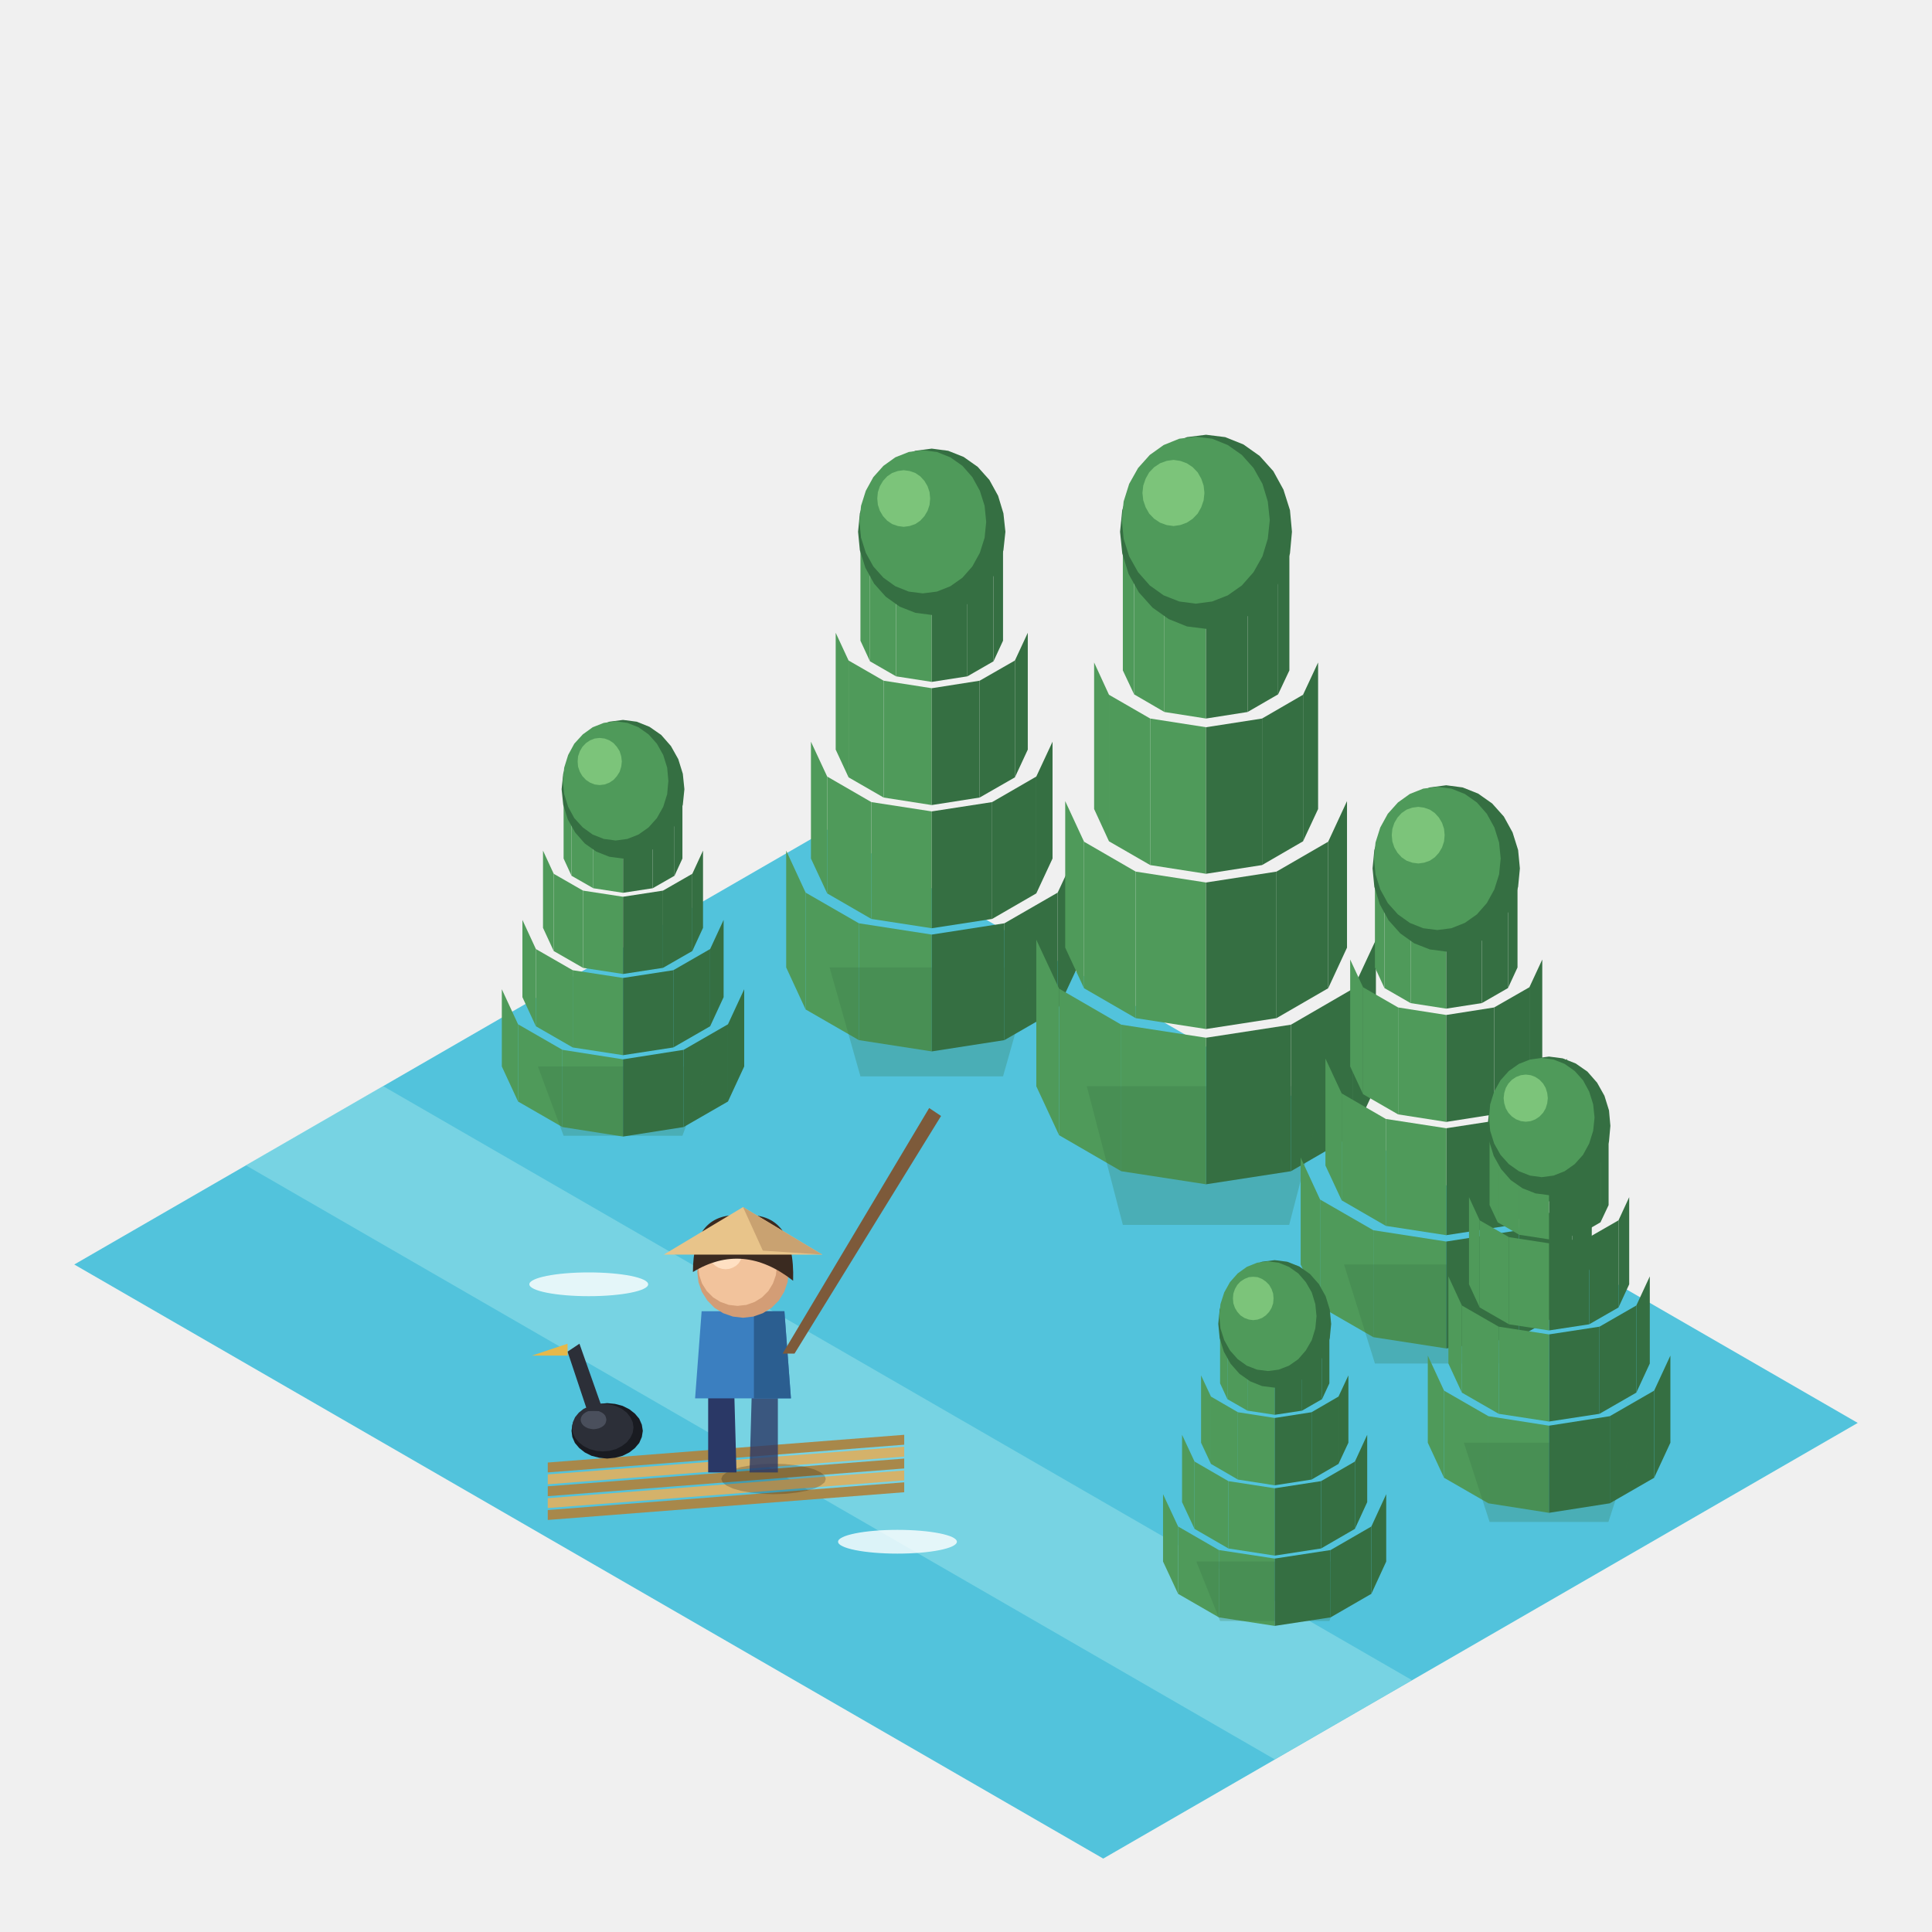
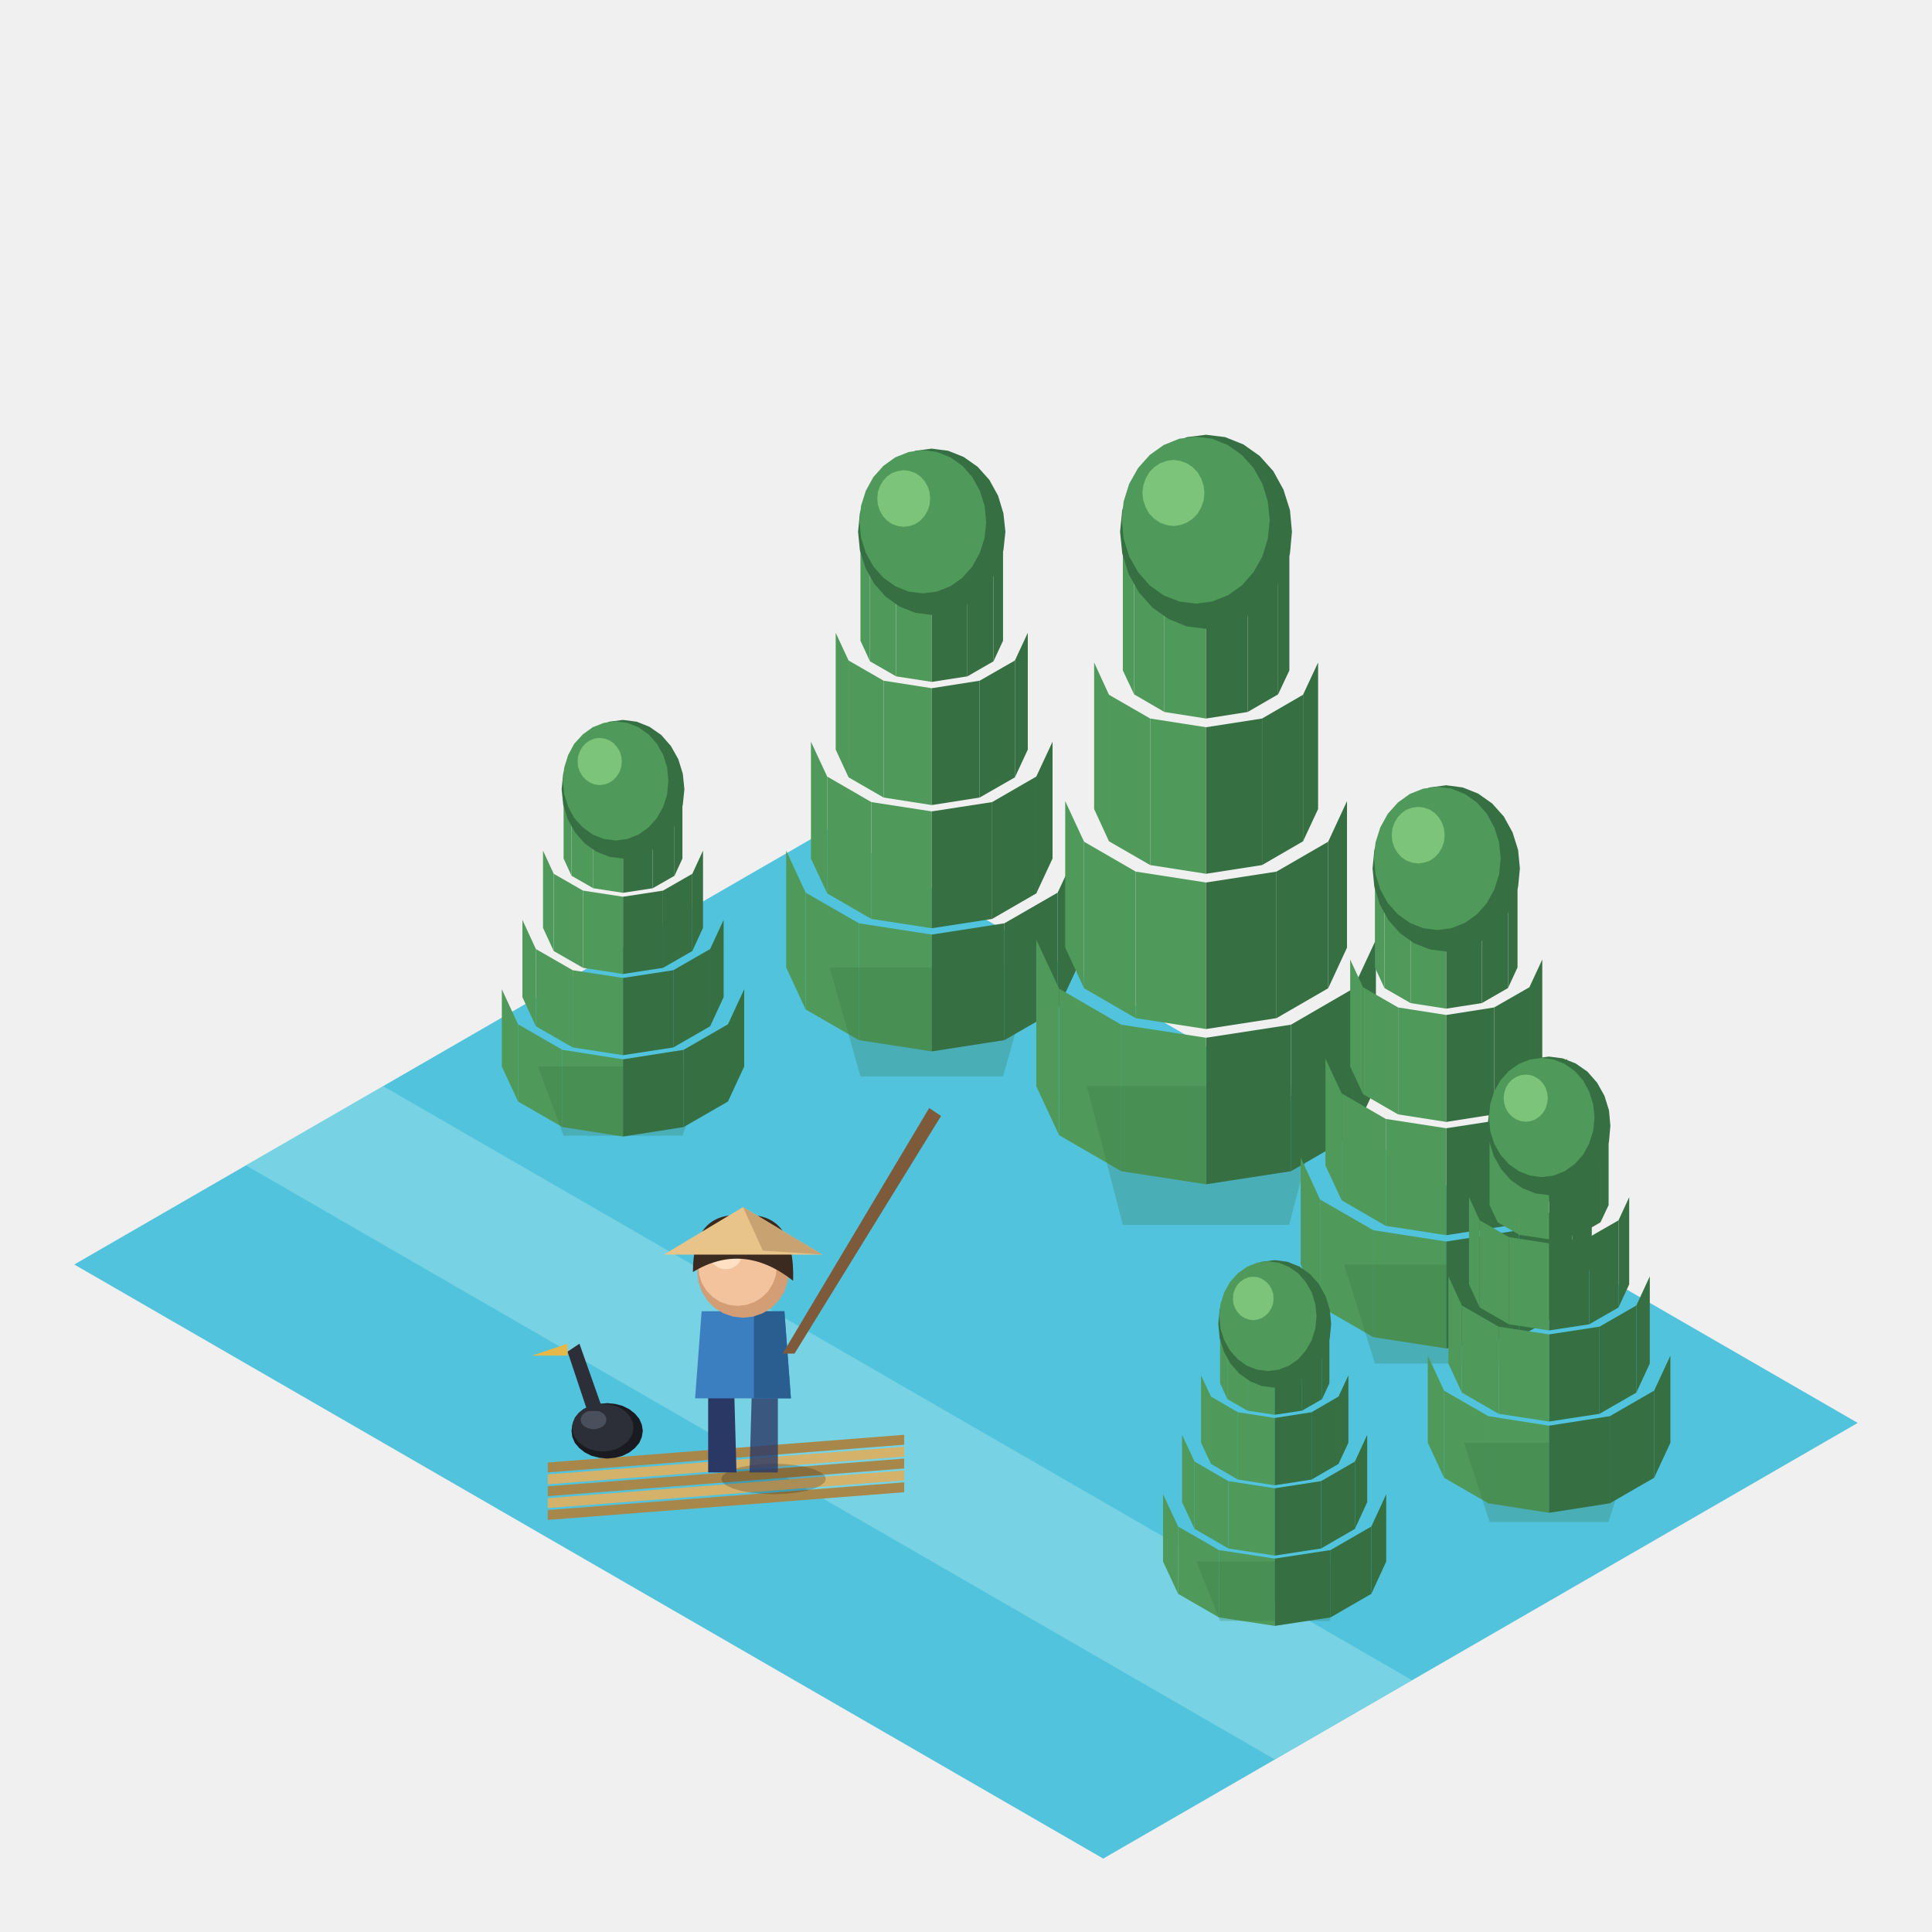
<svg xmlns="http://www.w3.org/2000/svg" viewBox="0 0 80 80">
  <g transform="translate(40 55.64) scale(0.82)">
    <path d="M-6.93 -26L45.03 4L6.93 26L-45.03 -4Z" fill="#52c3dc" />
    <path d="M-29.44 -13.01L22.52 16.99L15.59 20.99L-36.37 -9.01Z" fill="#9be3ea" opacity="0.5" />
    <path d="M-8.1 -16.88L-9.08 -19L-9.08 -24.9L-8.1 -22.78Z" fill="#4f9a5a" />
    <path d="M5.62 -19L4.63 -16.88L4.63 -22.78L5.62 -24.9Z" fill="#356f42" />
    <path d="M-5.41 -15.33L-8.1 -16.88L-8.1 -22.78L-5.41 -21.23Z" fill="#4f9a5a" />
    <path d="M4.63 -16.88L1.94 -15.33L1.94 -21.23L4.63 -22.78Z" fill="#356f42" />
    <path d="M-1.73 -14.76L-5.41 -15.33L-5.41 -21.23L-1.73 -20.66Z" fill="#4f9a5a" />
    <path d="M1.94 -15.33L-1.73 -14.76L-1.73 -20.66L1.94 -21.23Z" fill="#356f42" />
    <path d="M4.37 -24.5L3.55 -22.74L3.55 -28.64L4.37 -30.4Z" fill="#356f42" />
    <path d="M-7.01 -22.74L-7.83 -24.5L-7.83 -30.4L-7.01 -28.64Z" fill="#4f9a5a" />
    <path d="M-4.78 -21.45L-7.01 -22.74L-7.01 -28.64L-4.78 -27.35Z" fill="#4f9a5a" />
    <path d="M3.55 -22.74L1.32 -21.45L1.32 -27.35L3.55 -28.64Z" fill="#356f42" />
    <path d="M-1.73 -20.98L-4.78 -21.45L-4.78 -27.35L-1.73 -26.88Z" fill="#4f9a5a" />
    <path d="M1.32 -21.45L-1.73 -20.98L-1.73 -26.88L1.32 -27.35Z" fill="#356f42" />
    <path d="M-5.93 -28.6L-6.58 -30L-6.58 -35.9L-5.93 -34.5Z" fill="#4f9a5a" />
    <path d="M3.12 -30L2.47 -28.6L2.47 -34.5L3.12 -35.9Z" fill="#356f42" />
    <path d="M-4.16 -27.58L-5.93 -28.6L-5.93 -34.5L-4.16 -33.48Z" fill="#4f9a5a" />
    <path d="M2.47 -28.6L0.69 -27.58L0.69 -33.48L2.47 -34.5Z" fill="#356f42" />
    <path d="M-1.73 -27.2L-4.16 -27.58L-4.16 -33.48L-1.73 -33.1Z" fill="#4f9a5a" />
    <path d="M0.69 -27.58L-1.73 -27.2L-1.73 -33.1L0.69 -33.48Z" fill="#356f42" />
    <path d="M1.87 -35.5L1.39 -34.46L1.39 -40.36L1.87 -41.4Z" fill="#356f42" />
    <path d="M-4.85 -34.46L-5.33 -35.5L-5.33 -41.4L-4.85 -40.36Z" fill="#4f9a5a" />
    <path d="M-3.53 -33.7L-4.85 -34.46L-4.85 -40.36L-3.53 -39.6Z" fill="#4f9a5a" />
    <path d="M1.39 -34.46L0.07 -33.7L0.07 -39.6L1.39 -40.36Z" fill="#356f42" />
    <path d="M-1.73 -33.42L-3.53 -33.7L-3.53 -39.6L-1.73 -39.32Z" fill="#4f9a5a" />
    <path d="M0.07 -33.7L-1.73 -33.42L-1.73 -39.32L0.07 -39.6Z" fill="#356f42" />
    <path d="M1.99 -41L1.89 -40.07L1.62 -39.18L1.18 -38.38L0.59 -37.72L-0.12 -37.22L-0.9 -36.91L-1.73 -36.8L-2.56 -36.91L-3.35 -37.22L-4.05 -37.72L-4.64 -38.38L-5.08 -39.18L-5.36 -40.07L-5.45 -41L-5.36 -41.93L-5.08 -42.82L-4.64 -43.62L-4.05 -44.28L-3.35 -44.78L-2.56 -45.09L-1.73 -45.2L-0.9 -45.09L-0.12 -44.78L0.59 -44.28L1.18 -43.62L1.62 -42.82L1.89 -41.93Z" fill="#356f42" />
    <path d="M1.02 -41.5L0.94 -40.7L0.7 -39.94L0.32 -39.25L-0.18 -38.68L-0.79 -38.25L-1.47 -37.98L-2.18 -37.89L-2.89 -37.98L-3.57 -38.25L-4.17 -38.68L-4.68 -39.25L-5.06 -39.94L-5.3 -40.7L-5.38 -41.5L-5.3 -42.31L-5.06 -43.07L-4.68 -43.76L-4.17 -44.33L-3.57 -44.76L-2.89 -45.03L-2.18 -45.12L-1.47 -45.03L-0.79 -44.76L-0.18 -44.33L0.32 -43.76L0.7 -43.07L0.94 -42.31Z" fill="#4f9a5a" />
    <path d="M-1.81 -42.68L-1.84 -42.36L-1.94 -42.06L-2.1 -41.79L-2.31 -41.56L-2.56 -41.39L-2.85 -41.29L-3.15 -41.25L-3.44 -41.29L-3.73 -41.39L-3.98 -41.56L-4.19 -41.79L-4.35 -42.06L-4.45 -42.36L-4.48 -42.68L-4.45 -43L-4.35 -43.3L-4.19 -43.57L-3.98 -43.8L-3.73 -43.97L-3.44 -44.07L-3.15 -44.11L-2.85 -44.07L-2.56 -43.97L-2.31 -43.8L-2.1 -43.57L-1.94 -43.3L-1.84 -43Z" fill="#7cc47a" />
    <path d="M-6.89 -19L3.43 -19L1.87 -13.5L-5.33 -13.5Z" fill="#356f42" opacity="0.25" />
    <path d="M20.7 -13L19.55 -10.53L19.55 -17.93L20.7 -20.4Z" fill="#356f42" />
    <path d="M4.7 -10.53L3.55 -13L3.55 -20.4L4.7 -17.93Z" fill="#4f9a5a" />
    <path d="M19.55 -10.53L16.41 -8.71L16.41 -16.11L19.55 -17.93Z" fill="#356f42" />
    <path d="M7.84 -8.71L4.7 -10.53L4.7 -17.93L7.84 -16.11Z" fill="#4f9a5a" />
    <path d="M16.41 -8.71L12.12 -8.05L12.12 -15.45L16.41 -16.11Z" fill="#356f42" />
    <path d="M12.12 -8.05L7.84 -8.71L7.84 -16.11L12.12 -15.45Z" fill="#4f9a5a" />
    <path d="M19.24 -20L18.29 -17.95L18.29 -25.35L19.24 -27.4Z" fill="#356f42" />
    <path d="M5.96 -17.95L5.01 -20L5.01 -27.4L5.96 -25.35Z" fill="#4f9a5a" />
    <path d="M18.29 -17.95L15.68 -16.44L15.68 -23.84L18.29 -25.35Z" fill="#356f42" />
    <path d="M8.57 -16.44L5.96 -17.95L5.96 -25.35L8.57 -23.84Z" fill="#4f9a5a" />
    <path d="M12.12 -15.89L8.57 -16.44L8.57 -23.84L12.12 -23.29Z" fill="#4f9a5a" />
    <path d="M15.68 -16.44L12.12 -15.89L12.12 -23.29L15.68 -23.84Z" fill="#356f42" />
    <path d="M17.78 -27L17.02 -25.37L17.02 -32.77L17.78 -34.4Z" fill="#356f42" />
    <path d="M7.22 -25.37L6.47 -27L6.47 -34.4L7.22 -32.77Z" fill="#4f9a5a" />
    <path d="M9.3 -24.17L7.22 -25.37L7.22 -32.77L9.3 -31.57Z" fill="#4f9a5a" />
    <path d="M17.02 -25.37L14.95 -24.17L14.95 -31.57L17.02 -32.77Z" fill="#356f42" />
    <path d="M12.12 -23.73L9.3 -24.17L9.3 -31.57L12.12 -31.13Z" fill="#4f9a5a" />
    <path d="M14.95 -24.17L12.12 -23.73L12.12 -31.13L14.95 -31.57Z" fill="#356f42" />
    <path d="M8.49 -32.79L7.92 -34L7.92 -41.4L8.49 -40.19Z" fill="#4f9a5a" />
    <path d="M16.33 -34L15.76 -32.79L15.76 -40.19L16.33 -41.4Z" fill="#356f42" />
    <path d="M10.02 -31.9L8.49 -32.79L8.49 -40.19L10.02 -39.3Z" fill="#4f9a5a" />
    <path d="M15.76 -32.79L14.22 -31.9L14.22 -39.3L15.76 -40.19Z" fill="#356f42" />
    <path d="M12.12 -31.57L10.02 -31.9L10.02 -39.3L12.12 -38.97Z" fill="#4f9a5a" />
    <path d="M14.22 -31.9L12.12 -31.57L12.12 -38.97L14.22 -39.3Z" fill="#356f42" />
    <path d="M16.46 -41L16.36 -39.91L16.03 -38.87L15.52 -37.94L14.83 -37.17L14.01 -36.59L13.09 -36.22L12.12 -36.1L11.16 -36.22L10.24 -36.59L9.42 -37.17L8.73 -37.94L8.21 -38.87L7.89 -39.91L7.78 -41L7.89 -42.09L8.21 -43.13L8.73 -44.06L9.42 -44.83L10.24 -45.41L11.16 -45.78L12.12 -45.9L13.09 -45.78L14.01 -45.41L14.83 -44.83L15.52 -44.06L16.03 -43.13L16.36 -42.09Z" fill="#356f42" />
    <path d="M15.34 -41.59L15.24 -40.65L14.97 -39.76L14.52 -38.96L13.93 -38.29L13.22 -37.79L12.43 -37.48L11.6 -37.37L10.77 -37.48L9.98 -37.79L9.28 -38.29L8.69 -38.96L8.24 -39.76L7.96 -40.65L7.87 -41.59L7.96 -42.53L8.24 -43.42L8.69 -44.22L9.28 -44.88L9.98 -45.38L10.77 -45.7L11.6 -45.8L12.43 -45.7L13.22 -45.38L13.93 -44.88L14.52 -44.22L14.97 -43.42L15.24 -42.53Z" fill="#4f9a5a" />
    <path d="M12.04 -42.96L12 -42.59L11.88 -42.24L11.7 -41.92L11.45 -41.66L11.15 -41.46L10.82 -41.34L10.48 -41.29L10.13 -41.34L9.8 -41.46L9.5 -41.66L9.25 -41.92L9.07 -42.24L8.95 -42.59L8.91 -42.96L8.95 -43.33L9.07 -43.68L9.25 -44L9.5 -44.26L9.8 -44.46L10.13 -44.58L10.48 -44.63L10.82 -44.58L11.15 -44.46L11.45 -44.26L11.7 -44L11.88 -43.68L12 -43.33Z" fill="#7cc47a" />
    <path d="M6.1 -13L18.14 -13L16.32 -6L7.92 -6Z" fill="#356f42" opacity="0.25" />
    <path d="M17.88 -1.88L16.9 -4L16.9 -9.4L17.88 -7.28Z" fill="#4f9a5a" />
    <path d="M31.6 -4L30.61 -1.88L30.61 -7.28L31.6 -9.4Z" fill="#356f42" />
    <path d="M20.57 -0.33L17.88 -1.88L17.88 -7.28L20.57 -5.73Z" fill="#4f9a5a" />
    <path d="M30.61 -1.88L27.92 -0.33L27.92 -5.73L30.61 -7.28Z" fill="#356f42" />
    <path d="M24.25 0.24L20.57 -0.33L20.57 -5.73L24.25 -5.16Z" fill="#4f9a5a" />
    <path d="M27.92 -0.33L24.25 0.24L24.25 -5.16L27.92 -5.73Z" fill="#356f42" />
    <path d="M30.35 -9L29.53 -7.24L29.53 -12.64L30.35 -14.4Z" fill="#356f42" />
    <path d="M18.97 -7.24L18.15 -9L18.15 -14.4L18.97 -12.64Z" fill="#4f9a5a" />
    <path d="M21.2 -5.95L18.97 -7.24L18.97 -12.64L21.2 -11.35Z" fill="#4f9a5a" />
    <path d="M29.53 -7.24L27.3 -5.95L27.3 -11.35L29.53 -12.64Z" fill="#356f42" />
    <path d="M27.3 -5.95L24.25 -5.48L24.25 -10.88L27.3 -11.35Z" fill="#356f42" />
    <path d="M24.25 -5.48L21.2 -5.95L21.2 -11.35L24.25 -10.88Z" fill="#4f9a5a" />
    <path d="M29.1 -14L28.45 -12.6L28.45 -18L29.1 -19.4Z" fill="#356f42" />
    <path d="M20.05 -12.6L19.4 -14L19.4 -19.4L20.05 -18Z" fill="#4f9a5a" />
    <path d="M21.82 -11.58L20.05 -12.6L20.05 -18L21.82 -16.98Z" fill="#4f9a5a" />
    <path d="M28.45 -12.6L26.67 -11.58L26.67 -16.98L28.45 -18Z" fill="#356f42" />
    <path d="M24.25 -11.2L21.82 -11.58L21.82 -16.98L24.25 -16.6Z" fill="#4f9a5a" />
    <path d="M26.67 -11.58L24.25 -11.2L24.25 -16.6L26.67 -16.98Z" fill="#356f42" />
    <path d="M27.85 -19L27.37 -17.96L27.37 -23.36L27.85 -24.4Z" fill="#356f42" />
    <path d="M21.13 -17.96L20.65 -19L20.65 -24.4L21.13 -23.36Z" fill="#4f9a5a" />
    <path d="M22.45 -17.2L21.13 -17.96L21.13 -23.36L22.45 -22.6Z" fill="#4f9a5a" />
    <path d="M27.37 -17.96L26.05 -17.2L26.05 -22.6L27.37 -23.36Z" fill="#356f42" />
    <path d="M24.25 -16.92L22.45 -17.2L22.45 -22.6L24.25 -22.32Z" fill="#4f9a5a" />
    <path d="M26.05 -17.2L24.25 -16.92L24.25 -22.32L26.05 -22.6Z" fill="#356f42" />
    <path d="M27.97 -24L27.88 -23.07L27.6 -22.18L27.16 -21.38L26.57 -20.72L25.86 -20.22L25.08 -19.91L24.25 -19.8L23.42 -19.91L22.63 -20.22L21.93 -20.72L21.34 -21.38L20.9 -22.18L20.62 -23.07L20.53 -24L20.62 -24.93L20.9 -25.82L21.34 -26.62L21.93 -27.28L22.63 -27.78L23.42 -28.09L24.25 -28.2L25.08 -28.09L25.86 -27.78L26.57 -27.28L27.16 -26.62L27.6 -25.82L27.88 -24.93Z" fill="#356f42" />
    <path d="M27 -24.5L26.92 -23.7L26.68 -22.94L26.3 -22.25L25.8 -21.68L25.19 -21.25L24.51 -20.98L23.8 -20.89L23.09 -20.98L22.41 -21.25L21.81 -21.68L21.3 -22.25L20.92 -22.94L20.68 -23.7L20.6 -24.5L20.68 -25.31L20.92 -26.07L21.3 -26.76L21.81 -27.33L22.41 -27.76L23.09 -28.03L23.8 -28.12L24.51 -28.03L25.19 -27.76L25.8 -27.33L26.3 -26.76L26.68 -26.07L26.92 -25.31Z" fill="#4f9a5a" />
    <path d="M24.17 -25.68L24.14 -25.36L24.04 -25.06L23.88 -24.79L23.67 -24.56L23.42 -24.39L23.13 -24.29L22.84 -24.25L22.54 -24.29L22.25 -24.39L22 -24.56L21.79 -24.79L21.63 -25.06L21.53 -25.36L21.5 -25.68L21.53 -26L21.63 -26.3L21.79 -26.57L22 -26.8L22.25 -26.97L22.54 -27.07L22.84 -27.11L23.13 -27.07L23.42 -26.97L23.67 -26.8L23.88 -26.57L24.04 -26.3L24.14 -26Z" fill="#7cc47a" />
    <path d="M19.09 -4L29.41 -4L27.85 1L20.65 1Z" fill="#356f42" opacity="0.25" />
    <path d="M24.14 6.77L23.32 5L23.32 0.6L24.14 2.37Z" fill="#4f9a5a" />
    <path d="M35.57 5L34.75 6.77L34.75 2.37L35.57 0.6Z" fill="#356f42" />
    <path d="M34.75 6.77L32.51 8.06L32.51 3.66L34.75 2.37Z" fill="#356f42" />
    <path d="M26.38 8.06L24.14 6.77L24.14 2.37L26.38 3.66Z" fill="#4f9a5a" />
    <path d="M29.44 8.54L26.38 8.06L26.38 3.66L29.44 4.14Z" fill="#4f9a5a" />
    <path d="M32.51 8.06L29.44 8.54L29.44 4.14L32.51 3.66Z" fill="#356f42" />
    <path d="M34.53 1L33.85 2.47L33.85 -1.93L34.53 -3.4Z" fill="#356f42" />
    <path d="M25.04 2.47L24.36 1L24.36 -3.4L25.04 -1.93Z" fill="#4f9a5a" />
    <path d="M33.85 2.47L31.99 3.54L31.99 -0.86L33.85 -1.93Z" fill="#356f42" />
    <path d="M26.9 3.54L25.04 2.47L25.04 -1.93L26.9 -0.86Z" fill="#4f9a5a" />
    <path d="M31.99 3.54L29.44 3.93L29.44 -0.47L31.99 -0.86Z" fill="#356f42" />
    <path d="M29.44 3.93L26.9 3.54L26.9 -0.86L29.44 -0.47Z" fill="#4f9a5a" />
    <path d="M33.49 -3L32.95 -1.83L32.95 -6.23L33.49 -7.4Z" fill="#356f42" />
    <path d="M25.94 -1.83L25.4 -3L25.4 -7.4L25.94 -6.23Z" fill="#4f9a5a" />
    <path d="M32.95 -1.83L31.47 -0.98L31.47 -5.38L32.95 -6.23Z" fill="#356f42" />
    <path d="M27.42 -0.98L25.94 -1.83L25.94 -6.23L27.42 -5.38Z" fill="#4f9a5a" />
    <path d="M31.47 -0.98L29.44 -0.67L29.44 -5.07L31.47 -5.38Z" fill="#356f42" />
    <path d="M29.44 -0.67L27.42 -0.98L27.42 -5.38L29.44 -5.07Z" fill="#4f9a5a" />
    <path d="M32.45 -7L32.04 -6.13L32.04 -10.53L32.45 -11.4Z" fill="#356f42" />
    <path d="M26.85 -6.13L26.44 -7L26.44 -11.4L26.85 -10.53Z" fill="#4f9a5a" />
    <path d="M27.94 -5.5L26.85 -6.13L26.85 -10.53L27.94 -9.9Z" fill="#4f9a5a" />
    <path d="M32.04 -6.13L30.95 -5.5L30.95 -9.9L32.04 -10.53Z" fill="#356f42" />
    <path d="M30.95 -5.5L29.44 -5.27L29.44 -9.67L30.95 -9.9Z" fill="#356f42" />
    <path d="M29.44 -5.27L27.94 -5.5L27.94 -9.9L29.44 -9.67Z" fill="#4f9a5a" />
    <path d="M32.54 -11L32.47 -10.22L32.24 -9.48L31.87 -8.82L31.38 -8.26L30.79 -7.85L30.13 -7.59L29.44 -7.5L28.76 -7.59L28.1 -7.85L27.51 -8.26L27.02 -8.82L26.65 -9.48L26.42 -10.22L26.34 -11L26.42 -11.78L26.65 -12.52L27.02 -13.18L27.51 -13.74L28.1 -14.15L28.76 -14.41L29.44 -14.5L30.13 -14.41L30.79 -14.15L31.38 -13.74L31.87 -13.18L32.24 -12.52L32.47 -11.78Z" fill="#356f42" />
    <path d="M31.74 -11.42L31.67 -10.75L31.47 -10.11L31.16 -9.54L30.74 -9.07L30.23 -8.71L29.67 -8.49L29.07 -8.41L28.48 -8.49L27.92 -8.71L27.41 -9.07L26.99 -9.54L26.67 -10.11L26.47 -10.75L26.41 -11.42L26.47 -12.09L26.67 -12.73L26.99 -13.3L27.41 -13.77L27.92 -14.13L28.48 -14.35L29.07 -14.43L29.67 -14.35L30.23 -14.13L30.74 -13.77L31.16 -13.3L31.47 -12.73L31.67 -12.09Z" fill="#4f9a5a" />
    <path d="M29.38 -12.4L29.35 -12.14L29.27 -11.88L29.14 -11.66L28.96 -11.47L28.75 -11.33L28.52 -11.24L28.27 -11.21L28.02 -11.24L27.78 -11.33L27.57 -11.47L27.39 -11.66L27.26 -11.88L27.18 -12.14L27.15 -12.4L27.18 -12.66L27.26 -12.92L27.39 -13.14L27.57 -13.33L27.78 -13.47L28.02 -13.56L28.27 -13.59L28.52 -13.56L28.75 -13.47L28.96 -13.33L29.14 -13.14L29.27 -12.92L29.35 -12.66Z" fill="#7cc47a" />
    <path d="M25.14 5L33.74 5L32.44 9L26.44 9Z" fill="#356f42" opacity="0.25" />
    <path d="M-22.62 -12.23L-23.44 -14L-23.44 -17.9L-22.62 -16.13Z" fill="#4f9a5a" />
    <path d="M-11.2 -14L-12.02 -12.23L-12.02 -16.13L-11.2 -17.9Z" fill="#356f42" />
    <path d="M-12.02 -12.23L-14.26 -10.94L-14.26 -14.84L-12.02 -16.13Z" fill="#356f42" />
    <path d="M-20.38 -10.94L-22.62 -12.23L-22.62 -16.13L-20.38 -14.84Z" fill="#4f9a5a" />
    <path d="M-17.32 -10.46L-20.38 -10.94L-20.38 -14.84L-17.32 -14.36Z" fill="#4f9a5a" />
    <path d="M-14.26 -10.94L-17.32 -10.46L-17.32 -14.36L-14.26 -14.84Z" fill="#356f42" />
    <path d="M-12.24 -17.5L-12.92 -16.03L-12.92 -19.93L-12.24 -21.4Z" fill="#356f42" />
    <path d="M-21.72 -16.03L-22.4 -17.5L-22.4 -21.4L-21.72 -19.93Z" fill="#4f9a5a" />
    <path d="M-12.92 -16.03L-14.78 -14.96L-14.78 -18.86L-12.92 -19.93Z" fill="#356f42" />
    <path d="M-19.86 -14.96L-21.72 -16.03L-21.72 -19.93L-19.86 -18.86Z" fill="#4f9a5a" />
    <path d="M-17.32 -14.57L-19.86 -14.96L-19.86 -18.86L-17.32 -18.47Z" fill="#4f9a5a" />
    <path d="M-14.78 -14.96L-17.32 -14.57L-17.32 -18.47L-14.78 -18.86Z" fill="#356f42" />
    <path d="M-13.28 -21L-13.82 -19.83L-13.82 -23.73L-13.28 -24.9Z" fill="#356f42" />
    <path d="M-20.82 -19.83L-21.36 -21L-21.36 -24.9L-20.82 -23.73Z" fill="#4f9a5a" />
    <path d="M-13.82 -19.83L-15.3 -18.98L-15.3 -22.88L-13.82 -23.73Z" fill="#356f42" />
    <path d="M-19.34 -18.98L-20.82 -19.83L-20.82 -23.73L-19.34 -22.88Z" fill="#4f9a5a" />
    <path d="M-17.32 -18.67L-19.34 -18.98L-19.34 -22.88L-17.32 -22.57Z" fill="#4f9a5a" />
    <path d="M-15.3 -18.98L-17.32 -18.67L-17.32 -22.57L-15.3 -22.88Z" fill="#356f42" />
    <path d="M-14.32 -24.5L-14.72 -23.63L-14.72 -27.53L-14.32 -28.4Z" fill="#356f42" />
    <path d="M-19.92 -23.63L-20.32 -24.5L-20.32 -28.4L-19.92 -27.53Z" fill="#4f9a5a" />
    <path d="M-14.72 -23.63L-15.82 -23L-15.82 -26.9L-14.72 -27.53Z" fill="#356f42" />
    <path d="M-18.82 -23L-19.92 -23.63L-19.92 -27.53L-18.82 -26.9Z" fill="#4f9a5a" />
    <path d="M-15.82 -23L-17.32 -22.77L-17.32 -26.67L-15.82 -26.9Z" fill="#356f42" />
    <path d="M-17.32 -22.77L-18.82 -23L-18.82 -26.9L-17.32 -26.67Z" fill="#4f9a5a" />
    <path d="M-14.22 -28L-14.3 -27.22L-14.53 -26.48L-14.9 -25.82L-15.39 -25.26L-15.98 -24.85L-16.63 -24.59L-17.32 -24.5L-18.01 -24.59L-18.67 -24.85L-19.25 -25.26L-19.74 -25.82L-20.11 -26.48L-20.34 -27.22L-20.42 -28L-20.34 -28.78L-20.11 -29.52L-19.74 -30.18L-19.25 -30.74L-18.67 -31.15L-18.01 -31.41L-17.32 -31.5L-16.63 -31.41L-15.98 -31.15L-15.39 -30.74L-14.9 -30.18L-14.53 -29.52L-14.3 -28.78Z" fill="#356f42" />
    <path d="M-15.03 -28.42L-15.09 -27.75L-15.29 -27.11L-15.61 -26.54L-16.03 -26.07L-16.54 -25.71L-17.1 -25.49L-17.69 -25.41L-18.29 -25.49L-18.85 -25.71L-19.35 -26.07L-19.78 -26.54L-20.09 -27.11L-20.29 -27.75L-20.36 -28.42L-20.29 -29.09L-20.09 -29.73L-19.78 -30.3L-19.35 -30.77L-18.85 -31.13L-18.29 -31.35L-17.69 -31.43L-17.1 -31.35L-16.54 -31.13L-16.03 -30.77L-15.61 -30.3L-15.29 -29.73L-15.09 -29.09Z" fill="#4f9a5a" />
    <path d="M-17.38 -29.4L-17.41 -29.14L-17.49 -28.88L-17.63 -28.66L-17.8 -28.47L-18.01 -28.33L-18.25 -28.24L-18.5 -28.21L-18.75 -28.24L-18.98 -28.33L-19.19 -28.47L-19.37 -28.66L-19.5 -28.88L-19.59 -29.14L-19.61 -29.4L-19.59 -29.66L-19.5 -29.92L-19.37 -30.14L-19.19 -30.33L-18.98 -30.47L-18.75 -30.56L-18.5 -30.59L-18.25 -30.56L-18.01 -30.47L-17.8 -30.33L-17.63 -30.14L-17.49 -29.92L-17.41 -29.66Z" fill="#7cc47a" />
    <path d="M-21.62 -14L-13.02 -14L-14.32 -10.5L-20.32 -10.5Z" fill="#356f42" opacity="0.25" />
    <path d="M21.22 11L20.47 12.63L20.47 9.23L21.22 7.6Z" fill="#356f42" />
    <path d="M10.71 12.63L9.95 11L9.95 7.6L10.71 9.23Z" fill="#4f9a5a" />
    <path d="M12.77 13.82L10.71 12.63L10.71 9.23L12.77 10.42Z" fill="#4f9a5a" />
    <path d="M20.47 12.63L18.41 13.82L18.41 10.42L20.47 9.23Z" fill="#356f42" />
    <path d="M15.59 14.25L12.77 13.82L12.77 10.42L15.59 10.85Z" fill="#4f9a5a" />
    <path d="M18.41 13.82L15.59 14.25L15.59 10.85L18.41 10.42Z" fill="#356f42" />
    <path d="M20.26 8L19.64 9.35L19.64 5.95L20.26 4.6Z" fill="#356f42" />
    <path d="M11.54 9.35L10.91 8L10.91 4.6L11.54 5.95Z" fill="#4f9a5a" />
    <path d="M13.25 10.34L11.54 9.35L11.54 5.95L13.25 6.94Z" fill="#4f9a5a" />
    <path d="M19.64 9.35L17.93 10.34L17.93 6.94L19.64 5.95Z" fill="#356f42" />
    <path d="M15.59 10.7L13.25 10.34L13.25 6.94L15.59 7.3Z" fill="#4f9a5a" />
    <path d="M17.93 10.34L15.59 10.7L15.59 7.3L17.93 6.94Z" fill="#356f42" />
    <path d="M19.31 5L18.81 6.07L18.81 2.67L19.31 1.6Z" fill="#356f42" />
    <path d="M12.37 6.07L11.87 5L11.87 1.6L12.37 2.67Z" fill="#4f9a5a" />
    <path d="M13.73 6.86L12.37 6.07L12.37 2.67L13.73 3.46Z" fill="#4f9a5a" />
    <path d="M18.81 6.07L17.45 6.86L17.45 3.46L18.81 2.67Z" fill="#356f42" />
    <path d="M15.59 7.15L13.73 6.86L13.73 3.46L15.59 3.75Z" fill="#4f9a5a" />
    <path d="M17.45 6.86L15.59 7.15L15.59 3.75L17.45 3.46Z" fill="#356f42" />
    <path d="M18.35 2L17.98 2.8L17.98 -0.6L18.35 -1.4Z" fill="#356f42" />
    <path d="M13.2 2.8L12.83 2L12.83 -1.4L13.2 -0.6Z" fill="#4f9a5a" />
    <path d="M14.21 3.38L13.2 2.8L13.2 -0.6L14.21 -0.02Z" fill="#4f9a5a" />
    <path d="M17.98 2.8L16.97 3.38L16.97 -0.02L17.98 -0.6Z" fill="#356f42" />
    <path d="M15.59 3.59L14.21 3.38L14.21 -0.02L15.59 0.19Z" fill="#4f9a5a" />
    <path d="M16.97 3.38L15.59 3.59L15.59 0.19L16.97 -0.02Z" fill="#356f42" />
    <path d="M18.44 -1L18.37 -0.28L18.16 0.4L17.82 1.01L17.37 1.52L16.83 1.9L16.22 2.14L15.59 2.22L14.95 2.14L14.35 1.9L13.81 1.52L13.36 1.01L13.02 0.4L12.81 -0.28L12.74 -1L12.81 -1.72L13.02 -2.4L13.36 -3.01L13.81 -3.52L14.35 -3.9L14.95 -4.14L15.59 -4.22L16.22 -4.14L16.83 -3.9L17.37 -3.52L17.82 -3.01L18.16 -2.4L18.37 -1.72Z" fill="#356f42" />
    <path d="M17.7 -1.39L17.64 -0.77L17.46 -0.18L17.16 0.34L16.78 0.78L16.31 1.11L15.79 1.31L15.25 1.38L14.7 1.31L14.18 1.11L13.72 0.78L13.33 0.34L13.04 -0.18L12.85 -0.77L12.79 -1.39L12.85 -2L13.04 -2.59L13.33 -3.11L13.72 -3.55L14.18 -3.88L14.7 -4.09L15.25 -4.16L15.79 -4.09L16.31 -3.88L16.78 -3.55L17.16 -3.11L17.46 -2.59L17.64 -2Z" fill="#4f9a5a" />
    <path d="M15.53 -2.29L15.51 -2.04L15.43 -1.81L15.31 -1.61L15.14 -1.43L14.95 -1.3L14.73 -1.22L14.5 -1.19L14.28 -1.22L14.06 -1.3L13.86 -1.43L13.7 -1.61L13.58 -1.81L13.5 -2.04L13.48 -2.29L13.5 -2.53L13.58 -2.76L13.7 -2.97L13.86 -3.14L14.06 -3.27L14.28 -3.36L14.5 -3.38L14.73 -3.36L14.95 -3.27L15.14 -3.14L15.31 -2.97L15.43 -2.76L15.51 -2.53Z" fill="#7cc47a" />
    <path d="M11.63 11L19.54 11L18.35 14L12.83 14Z" fill="#356f42" opacity="0.25" />
-     <path d="M-21.12 6L-3.12 4.6L-3.12 5.1L-21.12 6.5Z" fill="#a8884a" />
-     <path d="M-21.12 6.6L-3.12 5.2L-3.12 5.7L-21.12 7.1Z" fill="#d4b26a" />
-     <path d="M-21.12 7.2L-3.12 5.8L-3.12 6.3L-21.12 7.7Z" fill="#a8884a" />
-     <path d="M-21.12 7.8L-3.12 6.4L-3.12 6.9L-21.12 8.3Z" fill="#d4b26a" />
-     <path d="M-21.12 8.4L-3.12 7L-3.12 7.5L-21.12 8.9Z" fill="#a8884a" />
-     <path d="M-7.08 6.83L-7.14 7L-7.34 7.16L-7.65 7.31L-8.07 7.43L-8.57 7.52L-9.13 7.58L-9.72 7.6L-10.31 7.58L-10.86 7.52L-11.36 7.43L-11.78 7.31L-12.1 7.16L-12.29 7L-12.36 6.83L-12.29 6.66L-12.1 6.5L-11.78 6.35L-11.36 6.23L-10.86 6.14L-10.31 6.08L-9.72 6.06L-9.13 6.08L-8.57 6.14L-8.07 6.23L-7.65 6.35L-7.34 6.5L-7.14 6.66Z" fill="#000000" opacity="0.2" />
-     <path d="M-13.02 6.5L-11.59 6.5L-11.7 2.54L-13.02 2.54Z" fill="#2a3866" />
-     <path d="M-10.93 6.5L-9.5 6.5L-9.5 2.54L-10.82 2.54Z" fill="#2a3866" opacity="0.8" />
-     <path d="M-13.68 2.76L-8.84 2.76L-9.17 -1.64L-13.35 -1.64Z" fill="#3b7fc0" />
-     <path d="M-10.71 2.76L-8.84 2.76L-9.17 -1.64L-10.71 -1.64Z" fill="#2b5e90" />
-     <path d="M-8.95 -3.62L-9.01 -3.11L-9.18 -2.62L-9.45 -2.18L-9.82 -1.81L-10.26 -1.54L-10.74 -1.37L-11.26 -1.31L-11.77 -1.37L-12.26 -1.54L-12.7 -1.81L-13.06 -2.18L-13.34 -2.62L-13.51 -3.11L-13.57 -3.62L-13.51 -4.13L-13.34 -4.62L-13.06 -5.06L-12.7 -5.43L-12.26 -5.7L-11.77 -5.87L-11.26 -5.93L-10.74 -5.87L-10.26 -5.7L-9.82 -5.43L-9.45 -5.06L-9.18 -4.62L-9.01 -4.13Z" fill="#d39d76" />
-     <path d="M-9.55 -3.9L-9.6 -3.46L-9.75 -3.04L-9.98 -2.66L-10.3 -2.34L-10.67 -2.11L-11.09 -1.96L-11.54 -1.91L-11.98 -1.96L-12.4 -2.11L-12.77 -2.34L-13.09 -2.66L-13.33 -3.04L-13.47 -3.46L-13.52 -3.9L-13.47 -4.34L-13.33 -4.76L-13.09 -5.14L-12.77 -5.45L-12.4 -5.69L-11.98 -5.83L-11.54 -5.88L-11.09 -5.83L-10.67 -5.69L-10.3 -5.45L-9.98 -5.14L-9.75 -4.76L-9.6 -4.34Z" fill="#f2c39c" />
-     <path d="M-11.3 -4.54L-11.33 -4.37L-11.39 -4.2L-11.49 -4.05L-11.62 -3.93L-11.78 -3.84L-11.95 -3.78L-12.14 -3.76L-12.32 -3.78L-12.5 -3.84L-12.65 -3.93L-12.79 -4.05L-12.89 -4.2L-12.95 -4.37L-12.97 -4.54L-12.95 -4.72L-12.89 -4.88L-12.79 -5.03L-12.65 -5.16L-12.5 -5.25L-12.32 -5.31L-12.14 -5.33L-11.95 -5.31L-11.78 -5.25L-11.62 -5.16L-11.49 -5.03L-11.39 -4.88L-11.33 -4.72Z" fill="#ffe0c2" />
-     <path d="M-13.79 -3.62Q-13.79 -6.7 -11.26 -6.48Q-8.62 -6.7 -8.73 -3.18Q-11.26 -5.16 -13.79 -3.62Z" fill="#3a2a20" />
-     <path d="M-15.26 -4.5L-11.26 -6.9L-7.26 -4.5Z" fill="#e8c48a" />
-     <path d="M-10.26 -4.7L-11.26 -6.9L-7.26 -4.5Z" fill="#c9a271" />
-     <path d="M-9.26 0.5L-8.66 0.5L-1.26 -11.5L-1.86 -11.9Z" fill="#7d5a3a" />
-     <path d="M-16.32 4.4L-16.37 4.71L-16.5 5.01L-16.72 5.27L-17 5.49L-17.34 5.66L-17.72 5.76L-18.12 5.8L-18.52 5.76L-18.91 5.66L-19.25 5.49L-19.53 5.27L-19.75 5.01L-19.88 4.71L-19.92 4.4L-19.88 4.09L-19.75 3.79L-19.53 3.53L-19.25 3.31L-18.91 3.14L-18.52 3.04L-18.12 3L-17.72 3.04L-17.34 3.14L-17 3.31L-16.72 3.53L-16.5 3.79L-16.37 4.09Z" fill="#191b21" />
-     <path d="M-16.79 4.23L-16.83 4.5L-16.95 4.75L-17.13 4.98L-17.38 5.17L-17.67 5.32L-18 5.41L-18.34 5.44L-18.68 5.41L-19.01 5.32L-19.31 5.17L-19.55 4.98L-19.74 4.75L-19.85 4.5L-19.89 4.23L-19.85 3.96L-19.74 3.71L-19.55 3.48L-19.31 3.29L-19.01 3.15L-18.68 3.06L-18.34 3.03L-18 3.06L-17.67 3.15L-17.38 3.29L-17.13 3.48L-16.95 3.71L-16.83 3.96Z" fill="#2c2f38" />
-     <path d="M-18.16 3.84L-18.18 3.95L-18.22 4.05L-18.3 4.14L-18.4 4.21L-18.53 4.27L-18.66 4.3L-18.81 4.32L-18.95 4.3L-19.09 4.27L-19.21 4.21L-19.31 4.14L-19.39 4.05L-19.44 3.95L-19.46 3.84L-19.44 3.73L-19.39 3.63L-19.31 3.54L-19.21 3.47L-19.09 3.41L-18.95 3.38L-18.81 3.36L-18.66 3.38L-18.53 3.41L-18.4 3.47L-18.3 3.54L-18.22 3.63L-18.18 3.73Z" fill="#4a4f5c" />
-     <path d="M-19.12 3.4L-18.32 3.4L-19.52 0L-20.12 0.4Z" fill="#2c2f38" />
-     <path d="M-20.12 0L-21.92 0.6L-20.12 0.6Z" fill="#e6b84a" />
-     <ellipse cx="-19.05" cy="-3.00" rx="3" ry="0.6" fill="#ffffff" opacity=".8">
-       <animate attributeName="rx" values="2;5;2" dur="2.4s" repeatCount="indefinite" />
-     </ellipse>
-     <ellipse cx="-3.46" cy="10.00" rx="3" ry="0.6" fill="#ffffff" opacity=".8">
-       <animate attributeName="rx" values="2;5;2" dur="3.4s" repeatCount="indefinite" />
-     </ellipse>
+     <g>
+       <animateTransform attributeName="transform" type="translate" additive="sum" values="0 0;3 -1.2;0 0;-3 1.2;0 0" dur="10s" begin="0.0s" repeatCount="indefinite" calcMode="spline" keySplines=".45 0 .55 1;.45 0 .55 1;.45 0 .55 1;.45 0 .55 1" />
+       <animateTransform attributeName="transform" type="translate" additive="sum" values="0 0;0 -0.35;0 0;0 0.35;0 0" dur="2.2s" begin="0.0s" repeatCount="indefinite" calcMode="spline" keySplines=".45 0 .55 1;.45 0 .55 1;.45 0 .55 1;.45 0 .55 1" />
+       <path d="M-21.12 6L-3.12 4.6L-3.12 5.1L-21.12 6.5Z" fill="#a8884a" />
+       <path d="M-21.12 6.6L-3.12 5.2L-3.12 5.7L-21.12 7.1Z" fill="#d4b26a" />
+       <path d="M-21.12 7.2L-3.12 5.8L-3.12 6.3L-21.12 7.7Z" fill="#a8884a" />
+       <path d="M-21.12 7.8L-3.12 6.4L-3.12 6.9L-21.12 8.3Z" fill="#d4b26a" />
+       <path d="M-21.12 8.4L-3.12 7L-3.12 7.5L-21.12 8.9Z" fill="#a8884a" />
+       <path d="M-7.08 6.83L-7.14 7L-7.34 7.16L-7.65 7.31L-8.07 7.43L-8.57 7.52L-9.13 7.58L-9.72 7.6L-10.31 7.58L-10.86 7.52L-11.36 7.43L-11.78 7.31L-12.1 7.16L-12.29 7L-12.36 6.83L-12.29 6.66L-12.1 6.5L-11.78 6.35L-11.36 6.23L-10.86 6.14L-10.31 6.08L-9.72 6.06L-9.13 6.08L-8.57 6.14L-8.07 6.23L-7.65 6.35L-7.34 6.5L-7.14 6.66Z" fill="#000000" opacity="0.2" />
+       <path d="M-13.02 6.5L-11.59 6.5L-11.7 2.54L-13.02 2.54Z" fill="#2a3866" />
+       <path d="M-10.93 6.5L-9.5 6.5L-9.5 2.54L-10.82 2.54Z" fill="#2a3866" opacity="0.8" />
+       <path d="M-13.68 2.76L-8.84 2.76L-9.17 -1.64L-13.35 -1.64Z" fill="#3b7fc0" />
+       <path d="M-10.71 2.76L-8.84 2.76L-9.17 -1.64L-10.71 -1.64Z" fill="#2b5e90" />
+       <path d="M-8.95 -3.62L-9.01 -3.11L-9.18 -2.62L-9.45 -2.18L-9.82 -1.81L-10.26 -1.54L-10.74 -1.37L-11.26 -1.31L-11.77 -1.37L-12.26 -1.54L-12.7 -1.81L-13.06 -2.18L-13.34 -2.62L-13.51 -3.11L-13.57 -3.62L-13.51 -4.13L-13.34 -4.62L-13.06 -5.06L-12.7 -5.43L-12.26 -5.7L-11.77 -5.87L-11.26 -5.93L-10.74 -5.87L-10.26 -5.7L-9.82 -5.43L-9.45 -5.06L-9.18 -4.62L-9.01 -4.13Z" fill="#d39d76" />
+       <path d="M-9.55 -3.9L-9.6 -3.46L-9.75 -3.04L-9.98 -2.66L-10.3 -2.34L-10.67 -2.11L-11.09 -1.96L-11.54 -1.91L-11.98 -1.96L-12.4 -2.11L-12.77 -2.34L-13.09 -2.66L-13.33 -3.04L-13.47 -3.46L-13.52 -3.9L-13.47 -4.34L-13.33 -4.76L-13.09 -5.14L-12.77 -5.45L-12.4 -5.69L-11.98 -5.83L-11.54 -5.88L-11.09 -5.83L-10.67 -5.69L-10.3 -5.45L-9.98 -5.14L-9.75 -4.76L-9.6 -4.34Z" fill="#f2c39c" />
+       <path d="M-11.3 -4.54L-11.33 -4.37L-11.39 -4.2L-11.49 -4.05L-11.62 -3.93L-11.78 -3.84L-11.95 -3.78L-12.14 -3.76L-12.32 -3.78L-12.5 -3.84L-12.65 -3.93L-12.79 -4.05L-12.89 -4.2L-12.95 -4.37L-12.97 -4.54L-12.95 -4.72L-12.89 -4.88L-12.79 -5.03L-12.65 -5.16L-12.5 -5.25L-12.32 -5.31L-12.14 -5.33L-11.95 -5.31L-11.78 -5.25L-11.62 -5.16L-11.49 -5.03L-11.39 -4.88L-11.33 -4.72Z" fill="#ffe0c2" />
+       <path d="M-13.79 -3.62Q-13.79 -6.7 -11.26 -6.48Q-8.62 -6.7 -8.73 -3.18Q-11.26 -5.16 -13.79 -3.62Z" fill="#3a2a20" />
+       <path d="M-15.26 -4.5L-11.26 -6.9L-7.26 -4.5Z" fill="#e8c48a" />
+       <path d="M-10.26 -4.7L-11.26 -6.9L-7.26 -4.5Z" fill="#c9a271" />
+       <path d="M-9.26 0.5L-8.66 0.5L-1.26 -11.5L-1.86 -11.9Z" fill="#7d5a3a" />
+       <path d="M-16.32 4.4L-16.37 4.71L-16.5 5.01L-16.72 5.27L-17 5.49L-17.34 5.66L-17.72 5.76L-18.12 5.8L-18.52 5.76L-18.91 5.66L-19.25 5.49L-19.53 5.27L-19.75 5.01L-19.88 4.71L-19.92 4.4L-19.88 4.09L-19.75 3.79L-19.53 3.53L-19.25 3.31L-18.91 3.14L-18.52 3.04L-18.12 3L-17.72 3.04L-17.34 3.14L-17 3.31L-16.72 3.53L-16.5 3.79L-16.37 4.09Z" fill="#191b21" />
+       <path d="M-16.79 4.23L-16.83 4.5L-16.95 4.75L-17.13 4.98L-17.38 5.17L-17.67 5.32L-18 5.41L-18.34 5.44L-18.68 5.41L-19.01 5.32L-19.31 5.17L-19.55 4.98L-19.74 4.75L-19.85 4.5L-19.89 4.23L-19.85 3.96L-19.74 3.71L-19.55 3.48L-19.31 3.29L-19.01 3.15L-18.68 3.06L-18.34 3.03L-18 3.06L-17.67 3.15L-17.38 3.29L-17.13 3.48L-16.95 3.71L-16.83 3.96Z" fill="#2c2f38" />
+       <path d="M-18.16 3.84L-18.18 3.95L-18.22 4.05L-18.3 4.14L-18.4 4.21L-18.53 4.27L-18.66 4.3L-18.81 4.32L-18.95 4.3L-19.09 4.27L-19.21 4.21L-19.31 4.14L-19.39 4.05L-19.44 3.95L-19.46 3.84L-19.44 3.73L-19.39 3.63L-19.31 3.54L-19.21 3.47L-19.09 3.41L-18.95 3.38L-18.81 3.36L-18.66 3.38L-18.53 3.41L-18.4 3.47L-18.3 3.54L-18.22 3.63L-18.18 3.73Z" fill="#4a4f5c" />
+       <path d="M-19.12 3.4L-18.32 3.4L-19.52 0L-20.12 0.4Z" fill="#2c2f38" />
+       <path d="M-20.12 0L-21.92 0.6L-20.12 0.6Z" fill="#e6b84a" />
+     </g>
+     <path fill="#ffffff" fill-rule="evenodd" opacity="0" d="M-20.05 -3.00a1.00 0.50 0 1 0 2.00 0a1.00 0.50 0 1 0 -2.00 0ZM-19.87 -3.00a0.82 0.41 0 1 0 1.64 0a0.82 0.41 0 1 0 -1.64 0Z">
+       <animate attributeName="d" values="M-20.05 -3.00a1.00 0.50 0 1 0 2.00 0a1.00 0.50 0 1 0 -2.00 0ZM-19.87 -3.00a0.82 0.41 0 1 0 1.64 0a0.82 0.41 0 1 0 -1.64 0Z;M-23.45 -3.00a4.40 2.20 0 1 0 8.80 0a4.40 2.20 0 1 0 -8.80 0ZM-22.66 -3.00a3.61 1.80 0 1 0 7.22 0a3.61 1.80 0 1 0 -7.22 0Z" dur="3.2s" begin="0.0s" repeatCount="indefinite" />
+       <animate attributeName="opacity" values="0.55;0" dur="3.2s" begin="0.0s" repeatCount="indefinite" />
+     </path>
+     <path fill="#ffffff" fill-rule="evenodd" opacity="0" d="M-4.46 10.00a1.00 0.50 0 1 0 2.00 0a1.00 0.50 0 1 0 -2.00 0ZM-4.28 10.00a0.82 0.41 0 1 0 1.64 0a0.82 0.41 0 1 0 -1.64 0Z">
+       <animate attributeName="d" values="M-4.46 10.00a1.00 0.50 0 1 0 2.00 0a1.00 0.50 0 1 0 -2.00 0ZM-4.28 10.00a0.82 0.41 0 1 0 1.64 0a0.82 0.41 0 1 0 -1.64 0Z;M-7.86 10.00a4.40 2.20 0 1 0 8.80 0a4.40 2.20 0 1 0 -8.80 0ZM-7.07 10.00a3.61 1.80 0 1 0 7.22 0a3.61 1.80 0 1 0 -7.22 0Z" dur="3.2s" begin="0.8s" repeatCount="indefinite" />
+       <animate attributeName="opacity" values="0.55;0" dur="3.2s" begin="0.8s" repeatCount="indefinite" />
+     </path>
+     <path fill="#ffffff" fill-rule="evenodd" opacity="0" d="M-6.20 -1.00a1.00 0.50 0 1 0 2.00 0a1.00 0.50 0 1 0 -2.00 0ZM-6.02 -1.00a0.82 0.41 0 1 0 1.64 0a0.82 0.41 0 1 0 -1.64 0Z">
+       <animate attributeName="d" values="M-6.20 -1.00a1.00 0.50 0 1 0 2.00 0a1.00 0.50 0 1 0 -2.00 0ZM-6.02 -1.00a0.82 0.41 0 1 0 1.64 0a0.82 0.41 0 1 0 -1.64 0Z;M-9.60 -1.00a4.40 2.20 0 1 0 8.80 0a4.40 2.20 0 1 0 -8.80 0ZM-8.80 -1.00a3.61 1.80 0 1 0 7.22 0a3.61 1.80 0 1 0 -7.22 0Z" dur="3.2s" begin="1.6s" repeatCount="indefinite" />
+       <animate attributeName="opacity" values="0.55;0" dur="3.2s" begin="1.6s" repeatCount="indefinite" />
+     </path>
+     <path fill="#ffffff" fill-rule="evenodd" opacity="0" d="M9.39 12.00a1.00 0.50 0 1 0 2.00 0a1.00 0.50 0 1 0 -2.00 0ZM9.57 12.00a0.82 0.41 0 1 0 1.64 0a0.82 0.41 0 1 0 -1.64 0Z">
+       <animate attributeName="d" values="M9.39 12.00a1.00 0.50 0 1 0 2.00 0a1.00 0.50 0 1 0 -2.00 0ZM9.57 12.00a0.82 0.41 0 1 0 1.64 0a0.82 0.41 0 1 0 -1.64 0Z;M5.99 12.00a4.40 2.20 0 1 0 8.80 0a4.40 2.20 0 1 0 -8.80 0ZM6.78 12.00a3.61 1.80 0 1 0 7.22 0a3.61 1.80 0 1 0 -7.22 0Z" dur="3.2s" begin="2.4s" repeatCount="indefinite" />
+       <animate attributeName="opacity" values="0.55;0" dur="3.2s" begin="2.4s" repeatCount="indefinite" />
+     </path>
  </g>
</svg>
